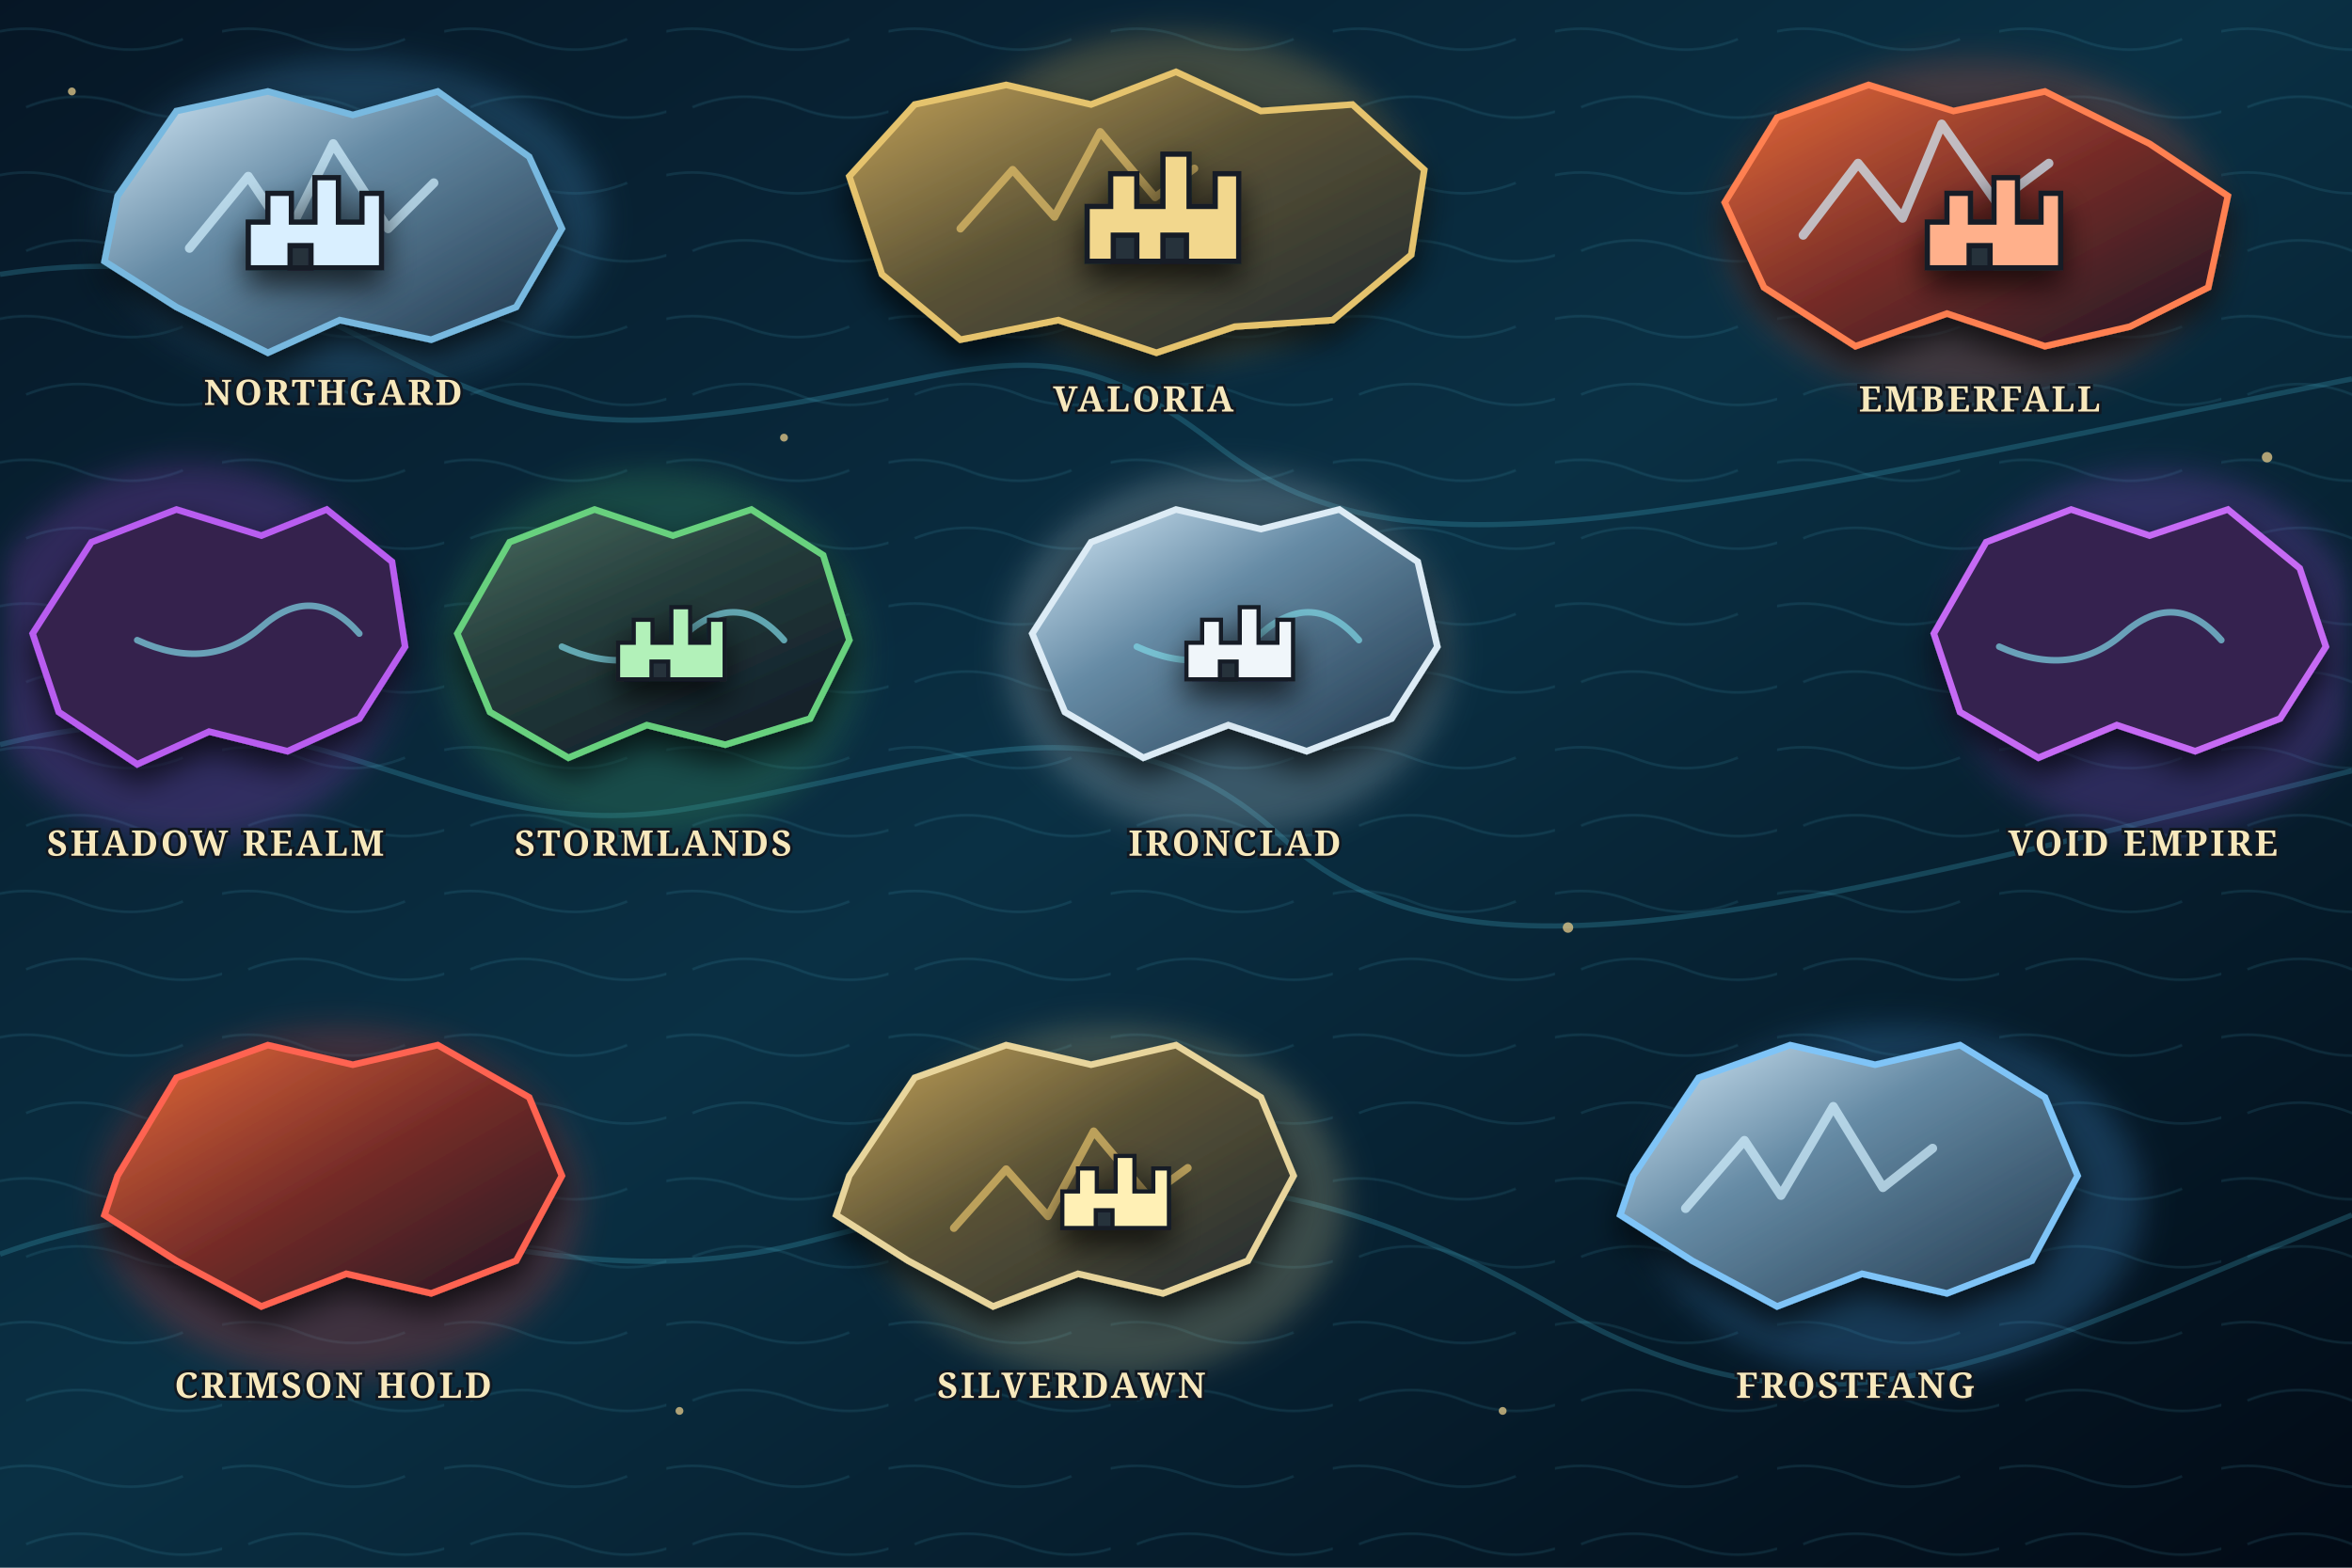
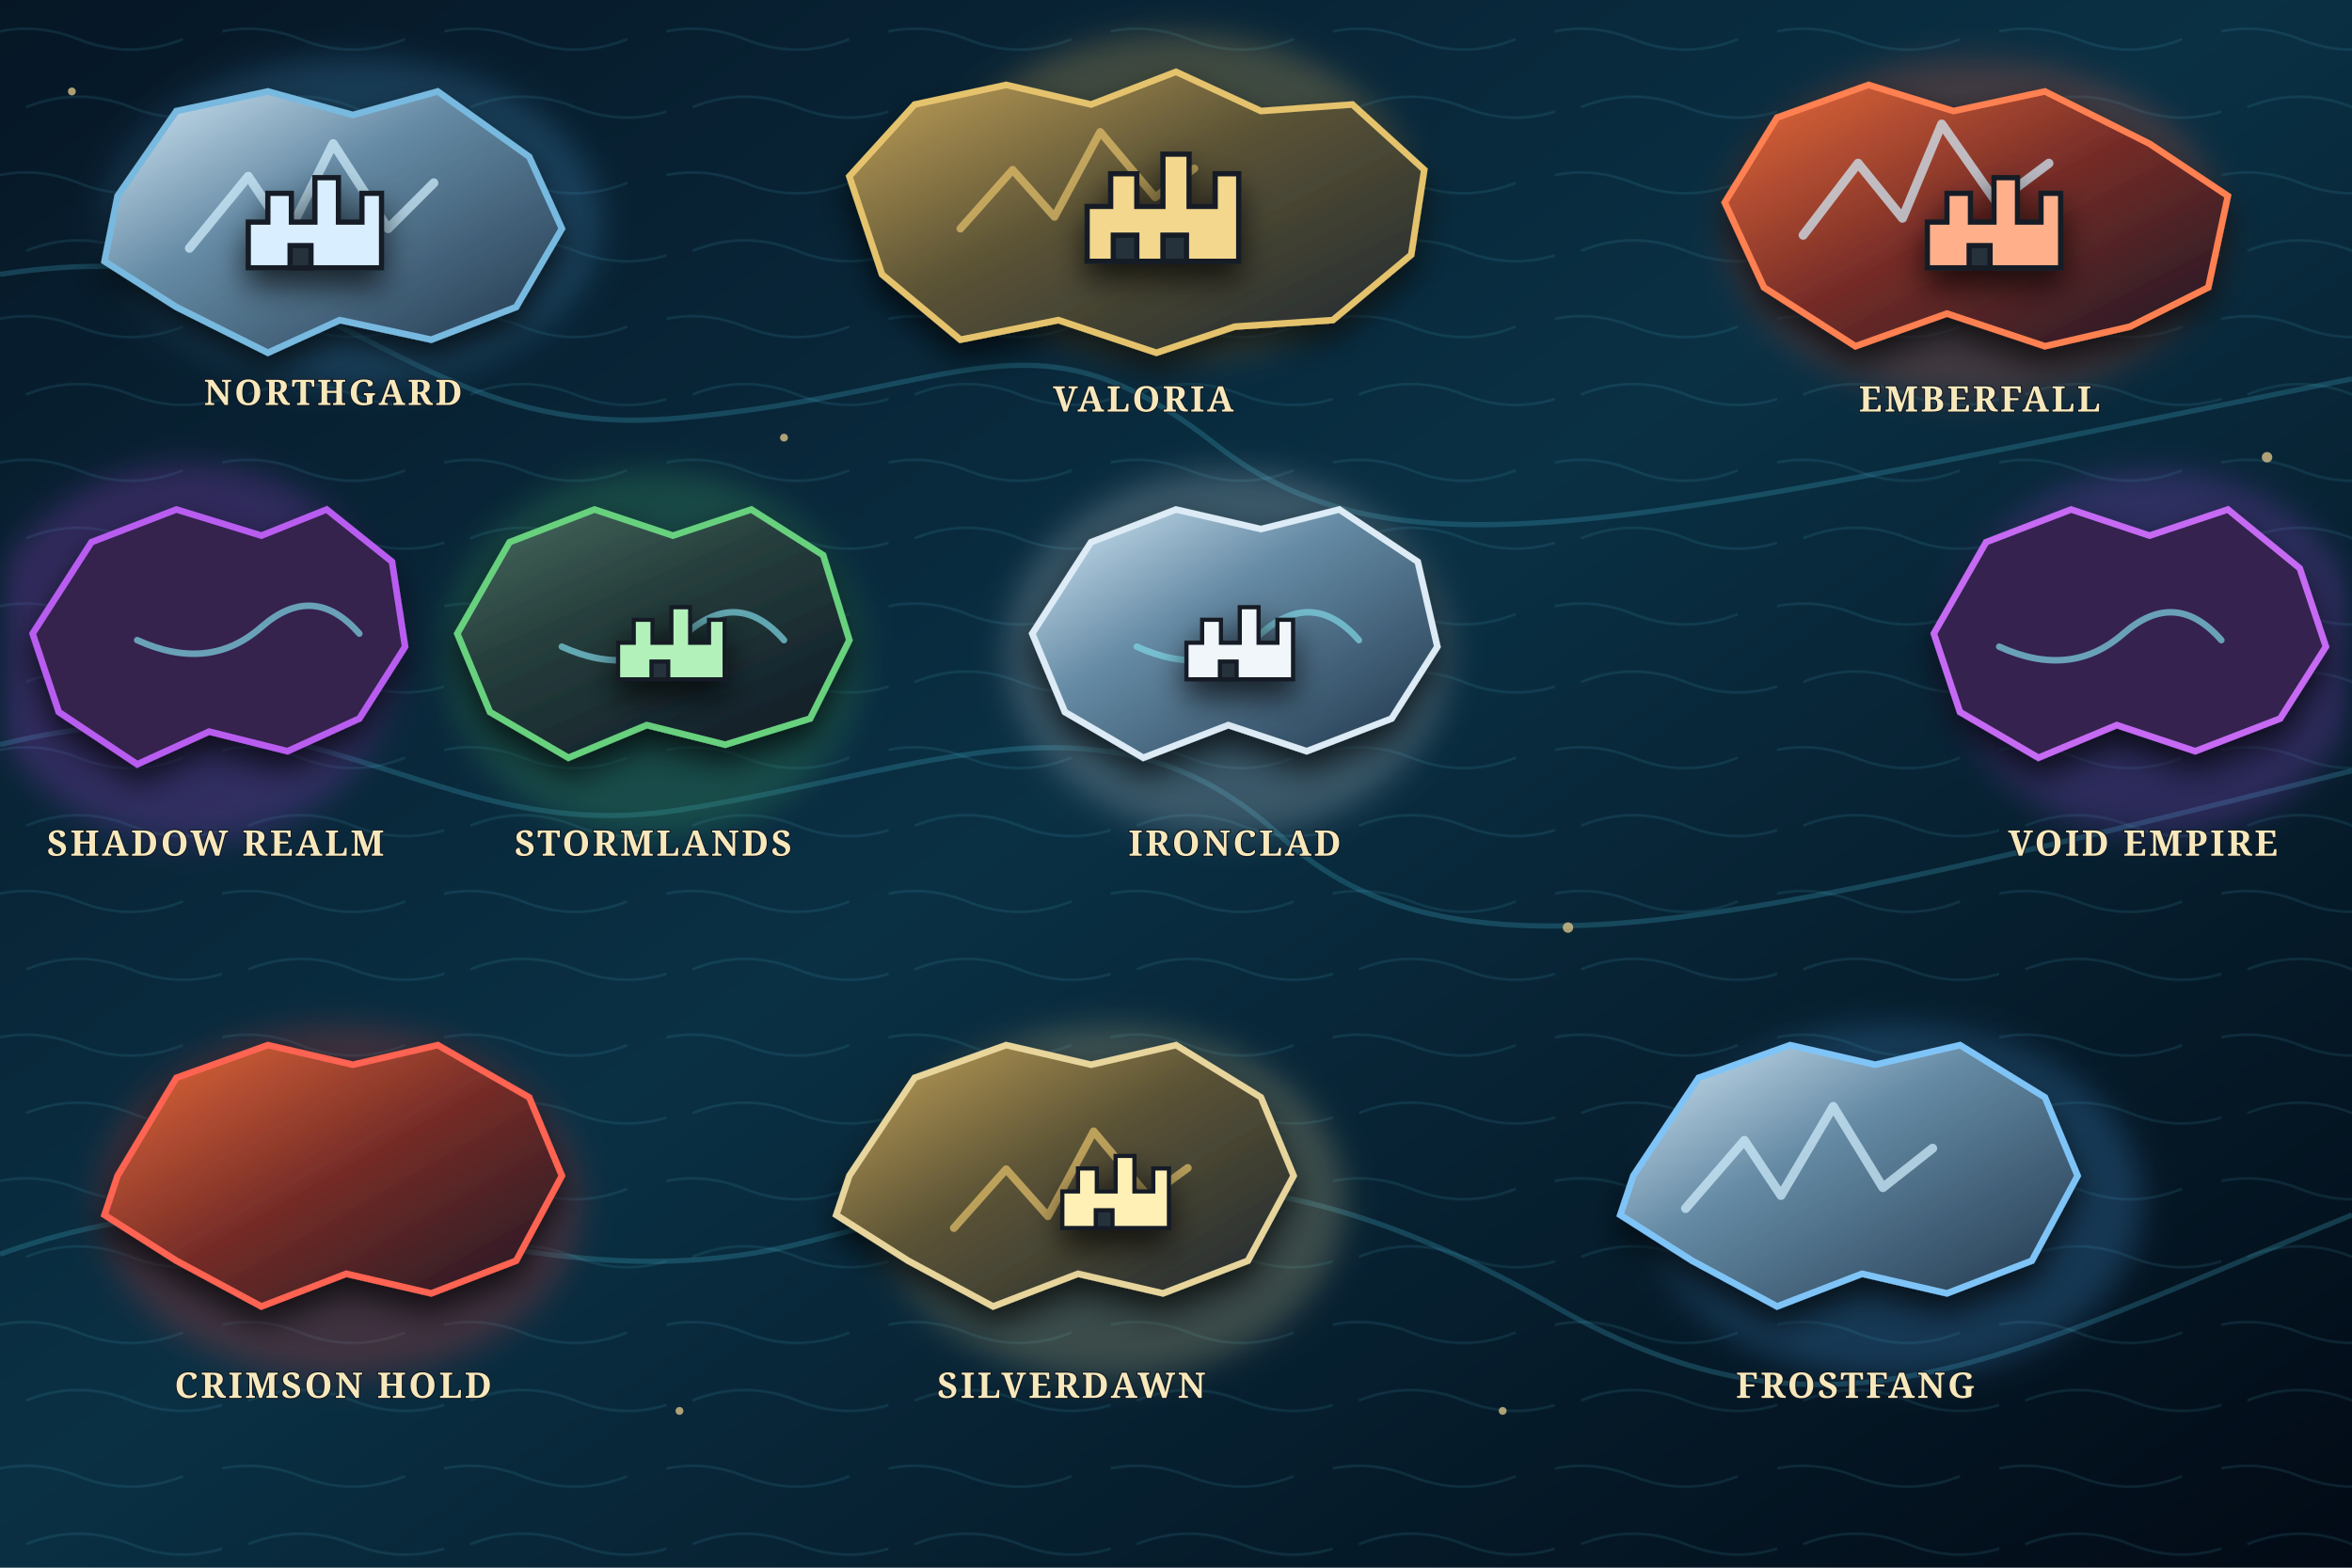
<svg xmlns="http://www.w3.org/2000/svg" viewBox="0 0 1800 1200" width="1800" height="1200">
  <defs>
    <linearGradient id="sea" x1="0" y1="0" x2="1" y2="1">
      <stop stop-color="#061625" />
      <stop offset=".48" stop-color="#0a3044" />
      <stop offset="1" stop-color="#020a15" />
    </linearGradient>
    <linearGradient id="land" x1="0" y1="0" x2=".7" y2="1">
      <stop stop-color="#496d60" />
      <stop offset=".45" stop-color="#263e3c" />
      <stop offset="1" stop-color="#111e29" />
    </linearGradient>
    <linearGradient id="goldland" x1="0" y1="0" x2="1" y2="1">
      <stop stop-color="#c6a45a" />
      <stop offset=".45" stop-color="#5b5335" />
      <stop offset="1" stop-color="#1b2630" />
    </linearGradient>
    <linearGradient id="ice" x1="0" y1="0" x2="1" y2="1">
      <stop stop-color="#d4e9f7" />
      <stop offset=".4" stop-color="#668ba5" />
      <stop offset="1" stop-color="#1c3449" />
    </linearGradient>
    <linearGradient id="fire" x1="0" y1="0" x2="1" y2="1">
      <stop stop-color="#e86b39" />
      <stop offset=".5" stop-color="#762c28" />
      <stop offset="1" stop-color="#1a1724" />
    </linearGradient>
    <filter id="glow">
      <feGaussianBlur stdDeviation="12" />
    </filter>
    <filter id="shadow" x="-30%" y="-30%" width="160%" height="160%">
      <feDropShadow dx="0" dy="12" stdDeviation="12" flood-color="#000" flood-opacity=".7" />
    </filter>
    <pattern id="waves" width="170" height="110" patternUnits="userSpaceOnUse">
      <path d="M-20 30 Q20 14 60 30 T140 30 M20 82 Q60 66 100 82 T180 82" fill="none" stroke="#55c4db" stroke-opacity=".12" stroke-width="2" />
    </pattern>
  </defs>
  <rect width="1800" height="1200" fill="url(#sea)" />
  <rect width="1800" height="1200" fill="url(#waves)" />
  <g fill="none" stroke="#3da6bd" stroke-opacity=".28" stroke-width="4">
    <path d="M0 210 C260 170 300 340 520 320 S790 230 930 340 S1250 400 1800 290" />
    <path d="M0 570 C240 510 330 650 520 620 S850 520 980 640 S1320 710 1800 590" />
    <path d="M0 960 C250 870 390 1010 620 950 S980 880 1190 1000 S1530 1040 1800 930" />
  </g>
  <g opacity=".25" filter="url(#glow)">
    <ellipse cx="270" cy="170" rx="190" ry="125" fill="#4d9bd2" />
    <ellipse cx="900" cy="150" rx="180" ry="125" fill="#e3b65d" />
    <ellipse cx="1510" cy="175" rx="190" ry="130" fill="#e45d3f" />
    <ellipse cx="145" cy="500" rx="160" ry="145" fill="#a744d8" />
    <ellipse cx="500" cy="500" rx="160" ry="140" fill="#45ad6a" />
    <ellipse cx="940" cy="500" rx="170" ry="140" fill="#c7d4dc" />
    <ellipse cx="1650" cy="500" rx="160" ry="140" fill="#9d4cdb" />
    <ellipse cx="260" cy="920" rx="185" ry="135" fill="#df3d38" />
    <ellipse cx="850" cy="920" rx="180" ry="135" fill="#d5c58c" />
    <ellipse cx="1450" cy="920" rx="190" ry="135" fill="#4a9be1" />
  </g>
  <g filter="url(#shadow)" stroke-width="5">
    <path d="M90 150 L135 85 205 70 270 88 335 70 405 120 430 175 395 235 330 260 260 245 205 270 135 235 80 200Z" fill="url(#ice)" stroke="#78b9e0" />
    <path d="M650 135 L700 80 770 65 835 80 900 55 965 85 1035 80 1090 130 1080 195 1020 245 945 250 885 270 810 245 735 260 675 210Z" fill="url(#goldland)" stroke="#e5c36d" />
    <path d="M1320 155 L1360 90 1430 65 1495 85 1565 70 1645 110 1705 150 1690 220 1630 250 1565 265 1490 240 1420 265 1350 220Z" fill="url(#fire)" stroke="#ff8051" />
    <path d="M25 485 L70 415 135 390 200 410 250 390 300 430 310 495 275 550 220 575 160 560 105 585 45 545Z" fill="#34234e" stroke="#b95df0" />
    <path d="M350 485 L390 415 455 390 515 410 575 390 630 425 650 490 620 550 555 570 495 555 435 580 375 545Z" fill="url(#land)" stroke="#68d17e" />
    <path d="M790 485 L835 415 900 390 965 405 1025 390 1085 430 1100 495 1065 550 1000 575 940 555 875 580 815 545Z" fill="url(#ice)" stroke="#dcebf5" />
    <path d="M1480 485 L1520 415 1585 390 1645 410 1705 390 1760 435 1780 495 1745 550 1680 575 1620 555 1560 580 1500 545Z" fill="#35234f" stroke="#c66af4" />
    <path d="M90 900 L135 825 205 800 270 815 335 800 405 840 430 900 395 965 330 990 265 975 200 1000 135 965 80 930Z" fill="url(#fire)" stroke="#ff6451" />
    <path d="M650 900 L700 825 770 800 835 815 900 800 965 840 990 900 955 965 890 990 825 975 760 1000 695 965 640 930Z" fill="url(#goldland)" stroke="#e8d59c" />
    <path d="M1250 900 L1300 825 1370 800 1435 815 1500 800 1565 840 1590 900 1555 965 1490 990 1425 975 1360 1000 1295 965 1240 930Z" fill="url(#ice)" stroke="#7fc4f7" />
  </g>
  <g fill="none" stroke-linecap="round" stroke-linejoin="round" opacity=".7">
    <g stroke="#d3f1ff" stroke-width="7">
      <path d="M145 190 l45 -55 30 45 35 -70 42 65 35 -35" />
      <path d="M1380 180 l42 -55 34 42 30 -72 42 60 40 -30" />
      <path d="M1290 925 l45 -52 28 42 40 -68 38 62 38 -30" />
    </g>
    <g stroke="#e6c26b" stroke-width="6">
      <path d="M735 175 l40 -45 32 36 35 -65 42 50 30 -22" />
      <path d="M730 940 l40 -45 32 36 35 -65 42 50 30 -22" />
    </g>
    <g stroke="#7fd7e5" stroke-width="5">
      <path d="M105 490 q55 25 95 -10 t75 5" />
      <path d="M430 495 q55 25 95 -10 t75 5" />
      <path d="M870 495 q55 25 95 -10 t75 5" />
      <path d="M1530 495 q55 25 95 -10 t75 5" />
    </g>
  </g>
  <g fill="#f2d78d" stroke="#151d28" stroke-width="4" filter="url(#shadow)">
    <g transform="translate(880 170)">
      <path d="M-48 30V-12h18v-25h20v25h20v-40h20v40h20v-25h18v67Z" />
      <rect x="-28" y="10" width="18" height="20" fill="#26313b" />
      <rect x="10" y="10" width="18" height="20" fill="#26313b" />
    </g>
    <g transform="translate(230 180)">
      <path d="M-40 25V-10h15v-22h18v22h18v-34h18v34h18v-22h15v57Z" fill="#d9efff" />
      <rect x="-8" y="8" width="16" height="17" fill="#26313b" />
    </g>
    <g transform="translate(1515 180)">
      <path d="M-40 25V-10h15v-22h18v22h18v-34h18v34h18v-22h15v57Z" fill="#ffb08b" />
      <rect x="-8" y="8" width="16" height="17" fill="#26313b" />
    </g>
    <g transform="translate(505 500) scale(.8)">
      <path d="M-40 25V-10h15v-22h18v22h18v-34h18v34h18v-22h15v57Z" fill="#b2f1b9" />
      <rect x="-8" y="8" width="16" height="17" fill="#26313b" />
    </g>
    <g transform="translate(940 500) scale(.8)">
      <path d="M-40 25V-10h15v-22h18v22h18v-34h18v34h18v-22h15v57Z" fill="#f0f6fa" />
      <rect x="-8" y="8" width="16" height="17" fill="#26313b" />
    </g>
    <g transform="translate(845 920) scale(.8)">
      <path d="M-40 25V-10h15v-22h18v22h18v-34h18v34h18v-22h15v57Z" fill="#fff0b5" />
      <rect x="-8" y="8" width="16" height="17" fill="#26313b" />
    </g>
  </g>
-   <g font-family="Georgia,serif" font-weight="bold" text-anchor="middle" fill="#f7e8bc" stroke="#111821" stroke-width="4" paint-order="stroke" font-size="27" letter-spacing="2">
+   <g font-family="Georgia,serif" font-weight="bold" text-anchor="middle" fill="#f7e8bc" stroke="#111821" stroke-width="1.5" paint-order="stroke" font-size="27" letter-spacing="2">
    <text x="255" y="310">NORTHGARD</text>
    <text x="875" y="315">VALORIA</text>
    <text x="1515" y="315">EMBERFALL</text>
    <text x="165" y="655">SHADOW REALM</text>
    <text x="500" y="655">STORMLANDS</text>
    <text x="945" y="655">IRONCLAD</text>
    <text x="1640" y="655">VOID EMPIRE</text>
    <text x="255" y="1070">CRIMSON HOLD</text>
    <text x="820" y="1070">SILVERDAWN</text>
    <text x="1420" y="1070">FROSTFANG</text>
  </g>
  <g fill="#d8c184" opacity=".8">
    <circle cx="55" cy="70" r="3" />
    <circle cx="1735" cy="350" r="4" />
    <circle cx="1150" cy="1080" r="3" />
    <circle cx="600" cy="335" r="3" />
    <circle cx="1200" cy="710" r="4" />
    <circle cx="520" cy="1080" r="3" />
  </g>
</svg>
